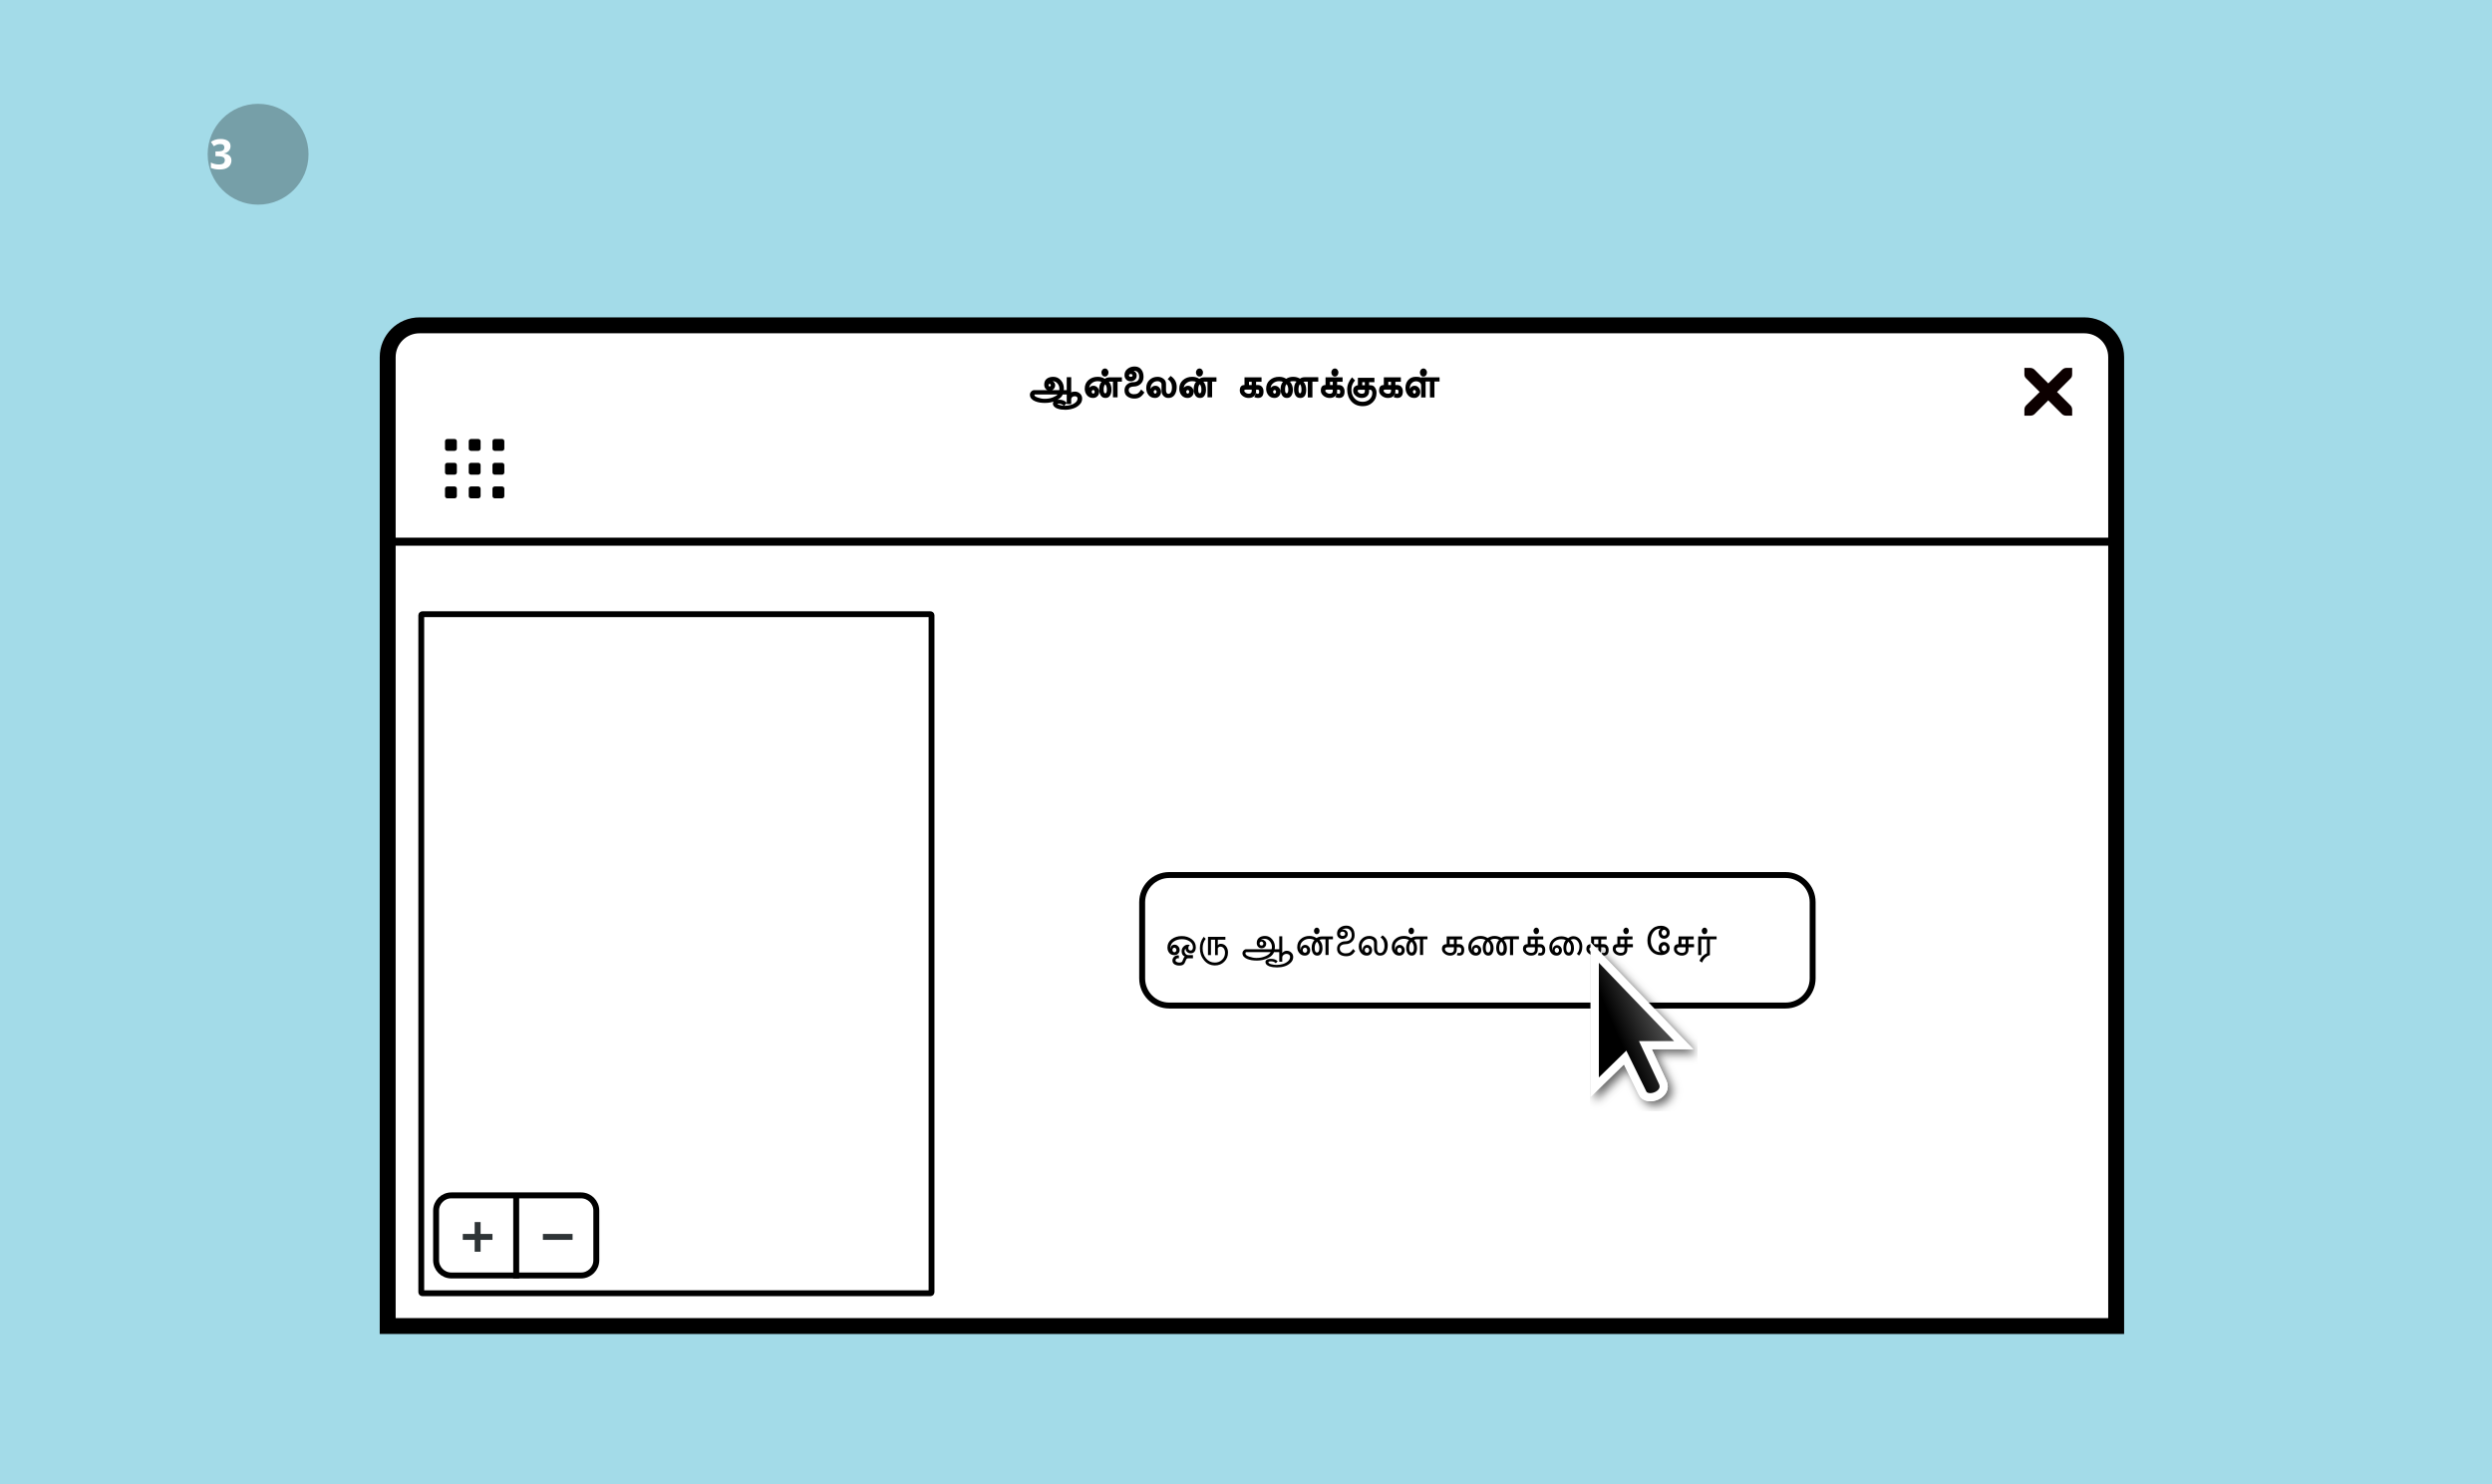
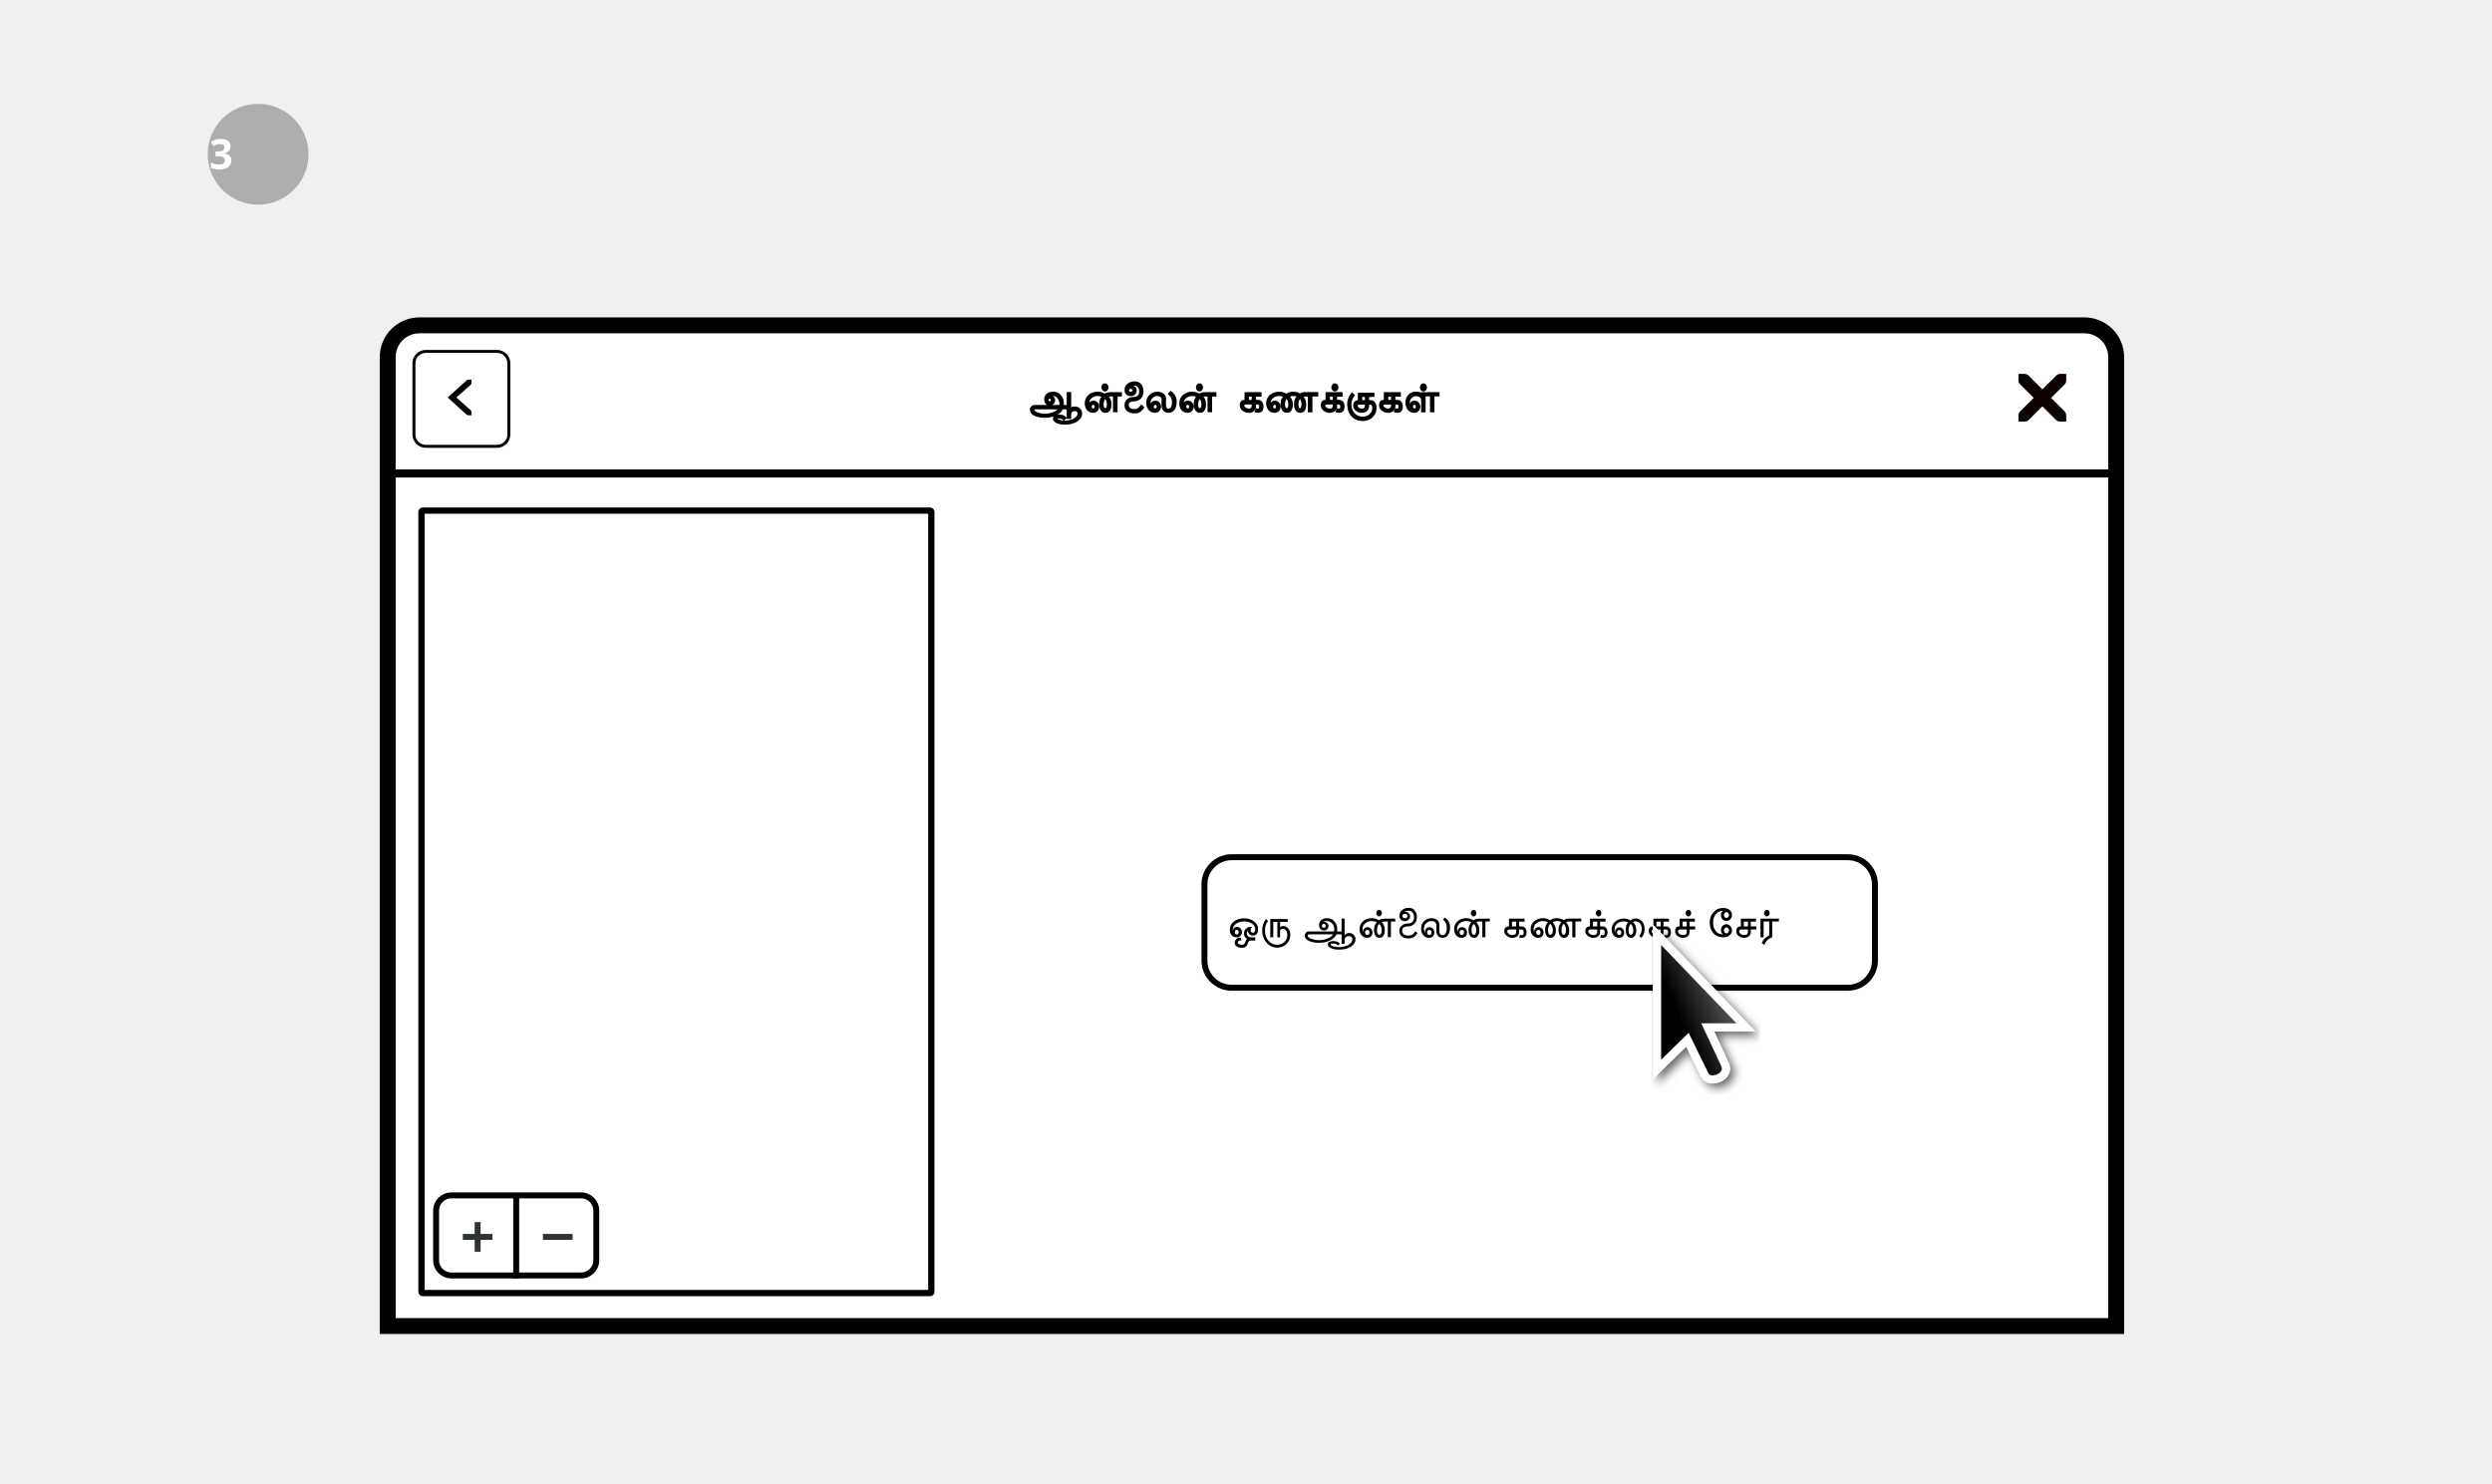
<svg xmlns="http://www.w3.org/2000/svg" xmlns:ns1="http://www.openswatchbook.org/uri/2009/osb" xmlns:xlink="http://www.w3.org/1999/xlink" height="500" id="svg10075" version="1.1" width="840">
  <defs id="defs10077">
    <linearGradient id="RHEL7" ns1:paint="gradient">
      <stop id="stop13323" offset="0" style="stop-color:#a3dbe8;stop-opacity:1;" />
      <stop id="stop13325" offset="1" style="stop-color:#a3dbe8;stop-opacity:1;" />
    </linearGradient>
    <linearGradient id="GNOME" ns1:paint="gradient">
      <stop id="stop11074" offset="0" style="stop-color:#eeedec;stop-opacity:1;" />
      <stop id="stop11076" offset="1" style="stop-color:#eeedec;stop-opacity:1" />
    </linearGradient>
    <linearGradient id="BLANK" ns1:paint="gradient">
      <stop id="stop7012" offset="0" style="stop-color:#eeedec;stop-opacity:0;" />
      <stop id="stop7014" offset="1" style="stop-color:#eeedec;stop-opacity:0" />
    </linearGradient>
    <linearGradient gradientTransform="matrix(1.183438,0,0,0.896461,5.70167,415.6038)" gradientUnits="userSpaceOnUse" id="linearGradient7064" x1="-18.338" x2="713.429" y1="490.549" y2="490.549" xlink:href="#GNOME" />
    <filter color-interpolation-filters="sRGB" height="1.131" id="filter5601" width="1.206" x="-0.103" y="-0.065">
      <feGaussianBlur id="feGaussianBlur5603" stdDeviation="0.611" />
    </filter>
    <linearGradient gradientUnits="userSpaceOnUse" id="linearGradient5885" x1="29.09" x2="33.971" y1="11.773" y2="9.709" xlink:href="#linearGradient5716" />
    <linearGradient id="linearGradient5716">
      <stop id="stop5718" offset="0" style="stop-color:#000000;stop-opacity:1;" />
      <stop id="stop5720" offset="1" style="stop-color:#484848;stop-opacity:1;" />
    </linearGradient>
    <linearGradient gradientUnits="userSpaceOnUse" id="linearGradient17441" x1="29.09" x2="33.971" y1="11.773" y2="9.709" xlink:href="#linearGradient5716" />
    <linearGradient id="linearGradient17443">
      <stop id="stop17445" offset="0" style="stop-color:#000000;stop-opacity:1;" />
      <stop id="stop17447" offset="1" style="stop-color:#484848;stop-opacity:1;" />
    </linearGradient>
    <linearGradient gradientUnits="userSpaceOnUse" id="linearGradient17453" x1="29.09" x2="33.971" y1="11.773" y2="9.709" xlink:href="#linearGradient5716" />
    <linearGradient gradientUnits="userSpaceOnUse" id="linearGradient17455" x1="29.09" x2="33.971" y1="11.773" y2="9.709" xlink:href="#linearGradient5716" />
  </defs>
  <g id="layer1" transform="translate(0,-992.3622)">
-     <rect height="656" id="background" style="fill:url(#RHEL7);" width="866" x="-16" y="855.362" />
+     <rect height="656" id="background" style="fill:url(#BLANK);" width="866" x="-16" y="855.362" />
  </g>
  <g id="layer2" transform="translate(0,-540)">
    <g id="g11020" transform="translate(-35,-139.3622)">
      <path d="m 137,278 c 0,9.389 -7.611,17 -17,17 -9.389,0 -17,-7.611 -17,-17 0,-9.389 7.611,-17 17,-17 9.389,0 17,7.611 17,17 z" id="path11014" style="color:#000000;fill:#000000;fill-opacity:0.275;stroke:none;stroke-width:1.07;marker:none;visibility:visible;display:inline;overflow:visible;enable-background:accumulate" transform="translate(2,453.3622)" />
      <text id="text11016" style="font-size:14px;font-style:normal;font-variant:normal;font-weight:bold;font-stretch:normal;text-align:center;line-height:125%;letter-spacing:0px;word-spacing:0px;writing-mode:lr-tb;text-anchor:middle;fill:#ffffff;fill-opacity:1;stroke:none;font-family:Cantarell;-inkscape-font-specification:Cantarell Bold" x="122.293" y="736.362" xml:space="preserve">
        <tspan id="tspan11018" x="122.293" y="736.362">3</tspan>
      </text>
    </g>
    <g id="g4890" style="display:inline" transform="matrix(2.683333,0,0,2.683333,-1275.51,-1072.854)">
      <path d="m 528.047,641.939 209.13,0 c 2.216,0 4,1.784 4,4 l 0,121.727 -4,0 -209.13,0 -4,0 0,-121.727 c 0,-2.216 1.784,-4 4,-4 z" id="path5430" style="fill:#ffffff;fill-opacity:1;stroke:#000000;stroke-width:2;stroke-miterlimit:4;stroke-opacity:1" />
-       <path d="m 524.598,669.119 c 212.461,0 216.298,0 216.298,0" id="path5361" style="fill:none;stroke:#000000;stroke-width:1.015;stroke-linecap:butt;stroke-linejoin:miter;stroke-miterlimit:4;stroke-opacity:1;stroke-dasharray:none" />
-       <g id="g5363" style="fill:#0c0000;fill-opacity:1" transform="matrix(0.7499781,0,0,0.7499781,726.6485,644.2889)">
+       <path d="m 524.598,660.548 c 212.461,0 216.298,0 216.298,0" id="path5361" style="fill:none;stroke:#000000;stroke-width:1.015;stroke-linecap:butt;stroke-linejoin:miter;stroke-miterlimit:4;stroke-opacity:1;stroke-dasharray:none" />
+       <g id="g5363" style="fill:#0c0000;fill-opacity:1" transform="matrix(0.7499781,0,0,0.7499781,725.9032,645.0342)">
        <g id="g5365" style="fill:#0c0000;fill-opacity:1;display:inline" transform="translate(-60,-518)" />
        <g id="g5367" style="fill:#0c0000;fill-opacity:1" transform="translate(-60,-518)" />
        <g id="g5369" style="fill:#0c0000;fill-opacity:1" transform="translate(-60,-518)" />
        <g id="g5371" style="fill:#0c0000;fill-opacity:1" transform="translate(-60,-518)">
          <g id="g5373" style="fill:#0c0000;fill-opacity:1;display:inline" transform="translate(19,-242)">
            <path d="m 45,764 1,0 c 0.01,-1.2e-4 0.021,-4.6e-4 0.031,0 0.255,0.011 0.51,0.129 0.688,0.312 L 49,766.594 51.312,764.312 C 51.578,764.082 51.759,764.007 52,764 l 1,0 0,1 c 0,0.286 -0.034,0.551 -0.25,0.75 l -2.281,2.281 2.25,2.25 C 52.907,770.469 53,770.735 53,771 l 0,1 -1,0 c -0.265,-10e-6 -0.531,-0.093 -0.719,-0.281 L 49,769.438 46.719,771.719 C 46.531,771.907 46.265,772 46,772 l -1,0 0,-1 c -3e-6,-0.265 0.093,-0.531 0.281,-0.719 l 2.281,-2.25 L 45.281,765.75 C 45.071,765.555 44.978,765.281 45,765 l 0,-1 z" id="path5375" style="font-size:xx-small;font-style:normal;font-variant:normal;font-weight:normal;font-stretch:normal;text-indent:0;text-align:start;text-decoration:none;line-height:normal;letter-spacing:normal;word-spacing:normal;text-transform:none;direction:ltr;block-progression:tb;writing-mode:lr-tb;text-anchor:start;color:#bebebe;fill:#0c0000;fill-opacity:1;fill-rule:nonzero;stroke:none;stroke-width:1.781;marker:none;visibility:visible;display:inline;overflow:visible;enable-background:new;font-family:Andale Mono;-inkscape-font-specification:Andale Mono" />
          </g>
        </g>
        <g id="g5377" style="fill:#0c0000;fill-opacity:1" transform="translate(-60,-518)" />
        <g id="g5379" style="fill:#0c0000;fill-opacity:1" transform="translate(-60,-518)" />
        <g id="g5381" style="fill:#0c0000;fill-opacity:1" transform="translate(-60,-518)" />
      </g>
-       <g id="g7362" style="display:inline" transform="matrix(0.7453416,0,0,0.7453416,514.1032,448.2685)">
-         <rect height="16" id="rect7364" style="color:#bebebe;fill:none;stroke:none;stroke-width:1;marker:none;visibility:visible;display:inline;overflow:visible" width="16" x="20" y="276" />
-         <rect height="2" id="rect13363" rx="0.385" ry="0.379" style="color:#000000;fill:#000000;fill-opacity:1;fill-rule:nonzero;stroke:none;stroke-width:1;marker:none;visibility:visible;display:inline;overflow:visible;enable-background:new" width="2" x="23" y="279" />
-         <rect height="2" id="rect13365" rx="0.385" ry="0.379" style="color:#000000;fill:#000000;fill-opacity:1;fill-rule:nonzero;stroke:none;stroke-width:1;marker:none;visibility:visible;display:inline;overflow:visible;enable-background:new" width="2" x="27" y="279" />
-         <rect height="2" id="rect13367" rx="0.385" ry="0.379" style="color:#000000;fill:#000000;fill-opacity:1;fill-rule:nonzero;stroke:none;stroke-width:1;marker:none;visibility:visible;display:inline;overflow:visible;enable-background:new" width="2" x="31" y="279" />
-         <rect height="2" id="rect13369" rx="0.385" ry="0.379" style="color:#000000;fill:#000000;fill-opacity:1;fill-rule:nonzero;stroke:none;stroke-width:1;marker:none;visibility:visible;display:inline;overflow:visible;enable-background:new" width="2" x="23" y="283.016" />
-         <rect height="2" id="rect13371" rx="0.385" ry="0.379" style="color:#000000;fill:#000000;fill-opacity:1;fill-rule:nonzero;stroke:none;stroke-width:1;marker:none;visibility:visible;display:inline;overflow:visible;enable-background:new" width="2" x="27" y="283.016" />
-         <rect height="2" id="rect13373" rx="0.385" ry="0.379" style="color:#000000;fill:#000000;fill-opacity:1;fill-rule:nonzero;stroke:none;stroke-width:1;marker:none;visibility:visible;display:inline;overflow:visible;enable-background:new" width="2" x="31" y="283.016" />
-         <rect height="2" id="rect13375" rx="0.385" ry="0.379" style="color:#000000;fill:#000000;fill-opacity:1;fill-rule:nonzero;stroke:none;stroke-width:1;marker:none;visibility:visible;display:inline;overflow:visible;enable-background:new" width="2" x="23" y="287" />
-         <rect height="2" id="rect13377" rx="0.385" ry="0.379" style="color:#000000;fill:#000000;fill-opacity:1;fill-rule:nonzero;stroke:none;stroke-width:1;marker:none;visibility:visible;display:inline;overflow:visible;enable-background:new" width="2" x="27" y="287" />
-         <rect height="2" id="rect13379" rx="0.385" ry="0.379" style="color:#000000;fill:#000000;fill-opacity:1;fill-rule:nonzero;stroke:none;stroke-width:1;marker:none;visibility:visible;display:inline;overflow:visible;enable-background:new" width="2" x="31" y="287" />
-       </g>
-       <rect height="85.316" id="rect12010" rx="0.143" ry="0.137" style="color:#000000;fill:none;stroke:#000000;stroke-width:0.734;stroke-opacity:1;marker:none;visibility:visible;display:inline;overflow:visible;enable-background:accumulate" width="64.099" x="528.265" y="678.232" />
-       <text id="text12012" style="font-size:5.217px;font-style:normal;font-variant:normal;font-weight:bold;font-stretch:normal;text-align:center;line-height:125%;letter-spacing:0px;word-spacing:0px;writing-mode:lr-tb;text-anchor:middle;fill:#000000;fill-opacity:1;stroke:none;font-family:Cantarell;-inkscape-font-specification:Cantarell Bold" x="634.848" y="651.001" xml:space="preserve">
-         <tspan id="tspan12014" x="634.848" y="651.001">ஆன்லைன்  கணக்குகள்</tspan>
+       <rect height="98.306" id="rect12010" rx="0.143" ry="0.158" style="color:#000000;fill:none;stroke:#000000;stroke-width:0.788;stroke-opacity:1;marker:none;visibility:visible;display:inline;overflow:visible;enable-background:accumulate" width="64.046" x="528.291" y="665.216" />
+       <text id="text12012" style="font-size:5.217px;font-style:normal;font-variant:normal;font-weight:bold;font-stretch:normal;text-align:center;line-height:125%;letter-spacing:0px;word-spacing:0px;writing-mode:lr-tb;text-anchor:middle;fill:#000000;fill-opacity:1;stroke:none;font-family:Cantarell;-inkscape-font-specification:Cantarell Bold" x="634.848" y="652.865" xml:space="preserve">
+         <tspan id="tspan12014" x="634.848" y="652.865">ஆன்லைன்  கணக்குகள்</tspan>
      </text>
-       <rect height="16.398" id="rect17494" rx="3.405" ry="3.405" style="color:#000000;fill:none;stroke:#000000;stroke-width:0.745;stroke-linecap:square;stroke-linejoin:miter;stroke-miterlimit:4;stroke-opacity:1;stroke-dasharray:none;stroke-dashoffset:0;marker:none;visibility:visible;display:inline;overflow:visible;enable-background:accumulate" width="84.224" x="618.824" y="711.001" />
-       <text id="text17496" style="font-size:5.217px;font-style:normal;font-variant:normal;font-weight:normal;font-stretch:normal;text-align:center;line-height:125%;letter-spacing:0px;word-spacing:0px;writing-mode:lr-tb;text-anchor:middle;fill:#000000;fill-opacity:1;stroke:none;font-family:Cantarell;-inkscape-font-specification:Cantarell" x="660.987" y="721.064" xml:space="preserve">
-         <tspan id="tspan17498" x="660.987" y="721.064">ஒரு ஆன்லைன் கணக்கைச் சேர்</tspan>
+       <rect height="16.398" id="rect17494" rx="3.405" ry="3.405" style="color:#000000;fill:none;stroke:#000000;stroke-width:0.745;stroke-linecap:square;stroke-linejoin:miter;stroke-miterlimit:4;stroke-opacity:1;stroke-dasharray:none;stroke-dashoffset:0;marker:none;visibility:visible;display:inline;overflow:visible;enable-background:accumulate" width="84.224" x="626.65" y="708.765" />
+       <text id="text17496" style="font-size:5.217px;font-style:normal;font-variant:normal;font-weight:normal;font-stretch:normal;text-align:center;line-height:125%;letter-spacing:0px;word-spacing:0px;writing-mode:lr-tb;text-anchor:middle;fill:#000000;fill-opacity:1;stroke:none;font-family:Cantarell;-inkscape-font-specification:Cantarell" x="668.813" y="718.828" xml:space="preserve">
+         <tspan id="tspan17498" x="668.813" y="718.828">ஒரு ஆன்லைன் கணக்கைச் சேர்</tspan>
      </text>
-       <g id="default-pointer-c" style="display:inline" transform="matrix(1.028173,0,0,1.028173,648.3236,718.3669)">
+       <g id="default-pointer-c" style="display:inline" transform="matrix(1.028173,0,0,1.028173,656.1496,716.1309)">
        <path d="m 27.135,2.848 0,16.44 3.712,-3.624 2.121,4.331 c 0.52,1.171 3.221,0.23 2.453,-1.337 l -2.099,-4.497 4.685,0 L 27.135,2.848 z" id="path5567" style="opacity:0.6;color:#000000;fill:#000000;fill-opacity:1;fill-rule:nonzero;stroke:#000000;stroke-width:1;stroke-linecap:butt;stroke-linejoin:miter;stroke-miterlimit:10;stroke-opacity:1;stroke-dasharray:none;stroke-dashoffset:0;marker:none;visibility:visible;display:block;overflow:visible;filter:url(#filter5601);enable-background:accumulate" />
        <path d="m 26.605,2.318 0,16.44 3.712,-3.624 2.121,4.331 c 0.52,1.171 3.221,0.23 2.453,-1.337 l -2.099,-4.497 4.685,0 L 26.605,2.318 z" id="path5565" style="color:#000000;fill:url(#linearGradient17453);fill-opacity:1;fill-rule:nonzero;stroke:#ffffff;stroke-width:1;stroke-linecap:butt;stroke-linejoin:miter;stroke-miterlimit:10;stroke-opacity:1;stroke-dasharray:none;stroke-dashoffset:0;marker:none;visibility:visible;display:block;overflow:visible;enable-background:accumulate" />
        <path d="m 26.605,2.318 0,16.44 3.712,-3.624 2.121,4.331 c 0.52,1.171 3.221,0.23 2.453,-1.337 l -2.099,-4.497 4.685,0 L 26.605,2.318 z" id="path6242" style="color:#000000;fill:url(#linearGradient17455);fill-opacity:1;fill-rule:nonzero;stroke:#ffffff;stroke-width:1;stroke-linecap:butt;stroke-linejoin:miter;stroke-miterlimit:10;stroke-opacity:1;stroke-dasharray:none;stroke-dashoffset:0;marker:none;visibility:visible;display:block;overflow:visible;enable-background:accumulate" />
      </g>
      <rect height="10.062" id="rect17500" rx="1.914" ry="1.914" style="color:#000000;fill:none;stroke:#000000;stroke-width:0.745;stroke-linecap:square;stroke-linejoin:miter;stroke-miterlimit:4;stroke-opacity:1;stroke-dasharray:none;stroke-dashoffset:0;marker:none;visibility:visible;display:inline;overflow:visible;enable-background:accumulate" width="20.124" x="530.128" y="751.25" />
      <path d="m 540.19,751.529 0,9.783" id="path17502" style="color:#000000;fill:none;stroke:#000000;stroke-width:0.745;stroke-linecap:square;stroke-linejoin:miter;stroke-miterlimit:4;stroke-opacity:1;stroke-dasharray:none;stroke-dashoffset:0;marker:none;visibility:visible;display:inline;overflow:visible;enable-background:accumulate" />
      <g id="g31978" style="display:inline" transform="matrix(0.3726708,0,0,0.3726708,534.9727,650.6288)">
        <rect height="16" id="rect31980" style="color:#bebebe;fill:none;stroke:none;stroke-width:1;marker:none;visibility:visible;display:inline;overflow:visible" width="16" x="20" y="276" />
        <rect height="2" id="rect31984" style="color:#bebebe;fill:#2e3436;fill-opacity:1;stroke:none;stroke-width:1;marker:none;visibility:visible;display:inline;overflow:visible" width="10" x="23" y="283" />
      </g>
      <g id="g31988" style="display:inline" transform="matrix(0.3726708,0,0,0.3726708,524.9106,650.6288)">
        <rect height="16" id="rect31990" style="color:#bebebe;fill:none;stroke:none;stroke-width:1;marker:none;visibility:visible;display:inline;overflow:visible" width="16" x="20" y="276" />
        <path d="m -174,512 0,4 -4,0 0,2 4,0 0,4 2,0 0,-4 4,0 0,-2 -4,0 0,-4 -2,0 z" id="rect31992" style="color:#bebebe;fill:#2e3436;fill-opacity:1;stroke:none;stroke-width:1;marker:none;visibility:visible;display:inline;overflow:visible" transform="translate(201,-233)" />
      </g>
+       <g id="g4705" style="display:inline" transform="matrix(0.3726708,0,0,0.3726708,492.8318,454.9682)">
+         <rect height="16" id="rect10837-5-8-1" style="color:#bebebe;fill:none;stroke:none;stroke-width:1;marker:none;visibility:visible;display:inline;overflow:visible;enable-background:new" transform="scale(-1,1)" width="16" x="-116" y="518" />
+         <path d="m 112.014,520 -1,0 c -0.01,-1.2e-4 -0.021,-4.6e-4 -0.031,0 -0.255,0.011 -0.51,0.129 -0.688,0.312 l -6.298,5.719 6.298,5.719 c 0.188,0.188 0.453,0.281 0.719,0.281 l 1,0 0,-1 c 0,-0.265 -0.093,-0.531 -0.281,-0.719 l -4.829,-4.281 4.829,-4.281 c 0.211,-0.195 0.303,-0.469 0.281,-0.75 z" id="path10839-9-9-5" style="font-size:medium;font-style:normal;font-variant:normal;font-weight:normal;font-stretch:normal;text-indent:0;text-align:start;text-decoration:none;line-height:normal;letter-spacing:normal;word-spacing:normal;text-transform:none;direction:ltr;block-progression:tb;writing-mode:lr-tb;text-anchor:start;color:#bebebe;fill:#000000;fill-opacity:1;fill-rule:nonzero;stroke:none;stroke-width:1.781;marker:none;visibility:visible;display:inline;overflow:visible;enable-background:new;font-family:Andale Mono;-inkscape-font-specification:Andale Mono" />
+       </g>
+       <rect height="11.925" id="rect15386" rx="1.491" ry="1.491" style="color:#000000;fill:none;stroke:#000000;stroke-width:0.373;stroke-miterlimit:4;stroke-opacity:1;stroke-dasharray:none;marker:none;visibility:visible;display:inline;overflow:visible;enable-background:accumulate" width="11.925" x="527.344" y="645.214" />
    </g>
  </g>
</svg>
